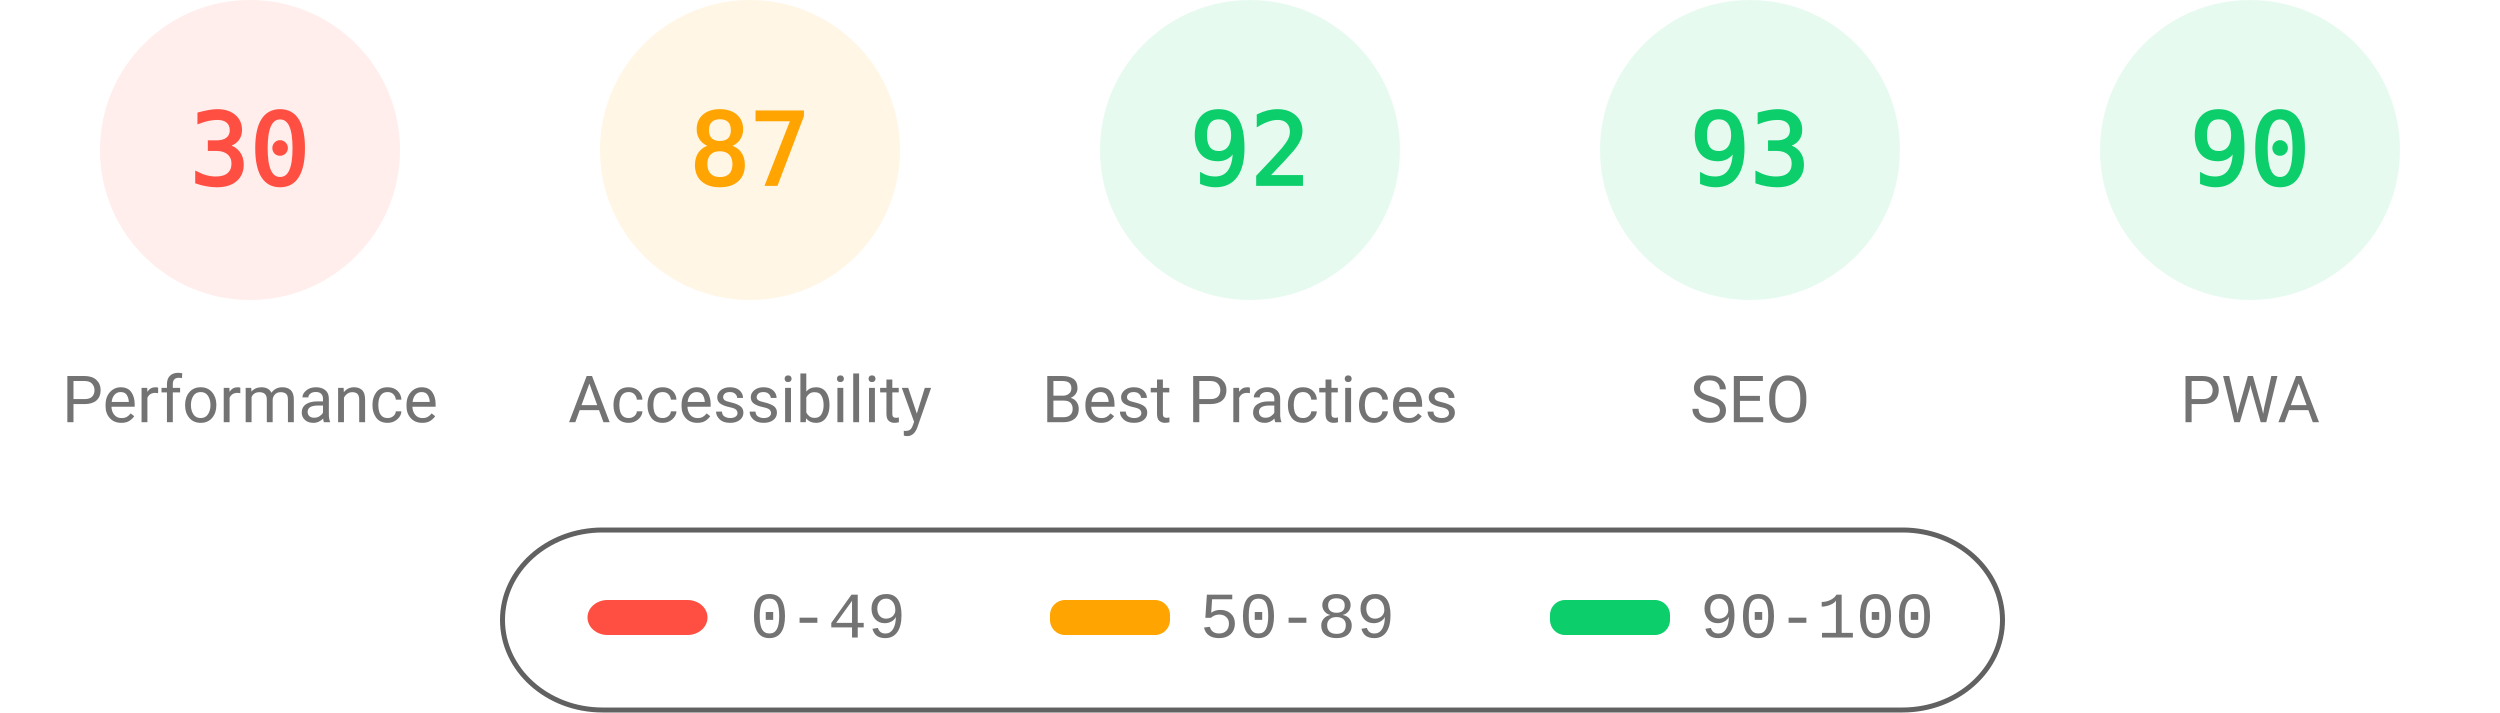
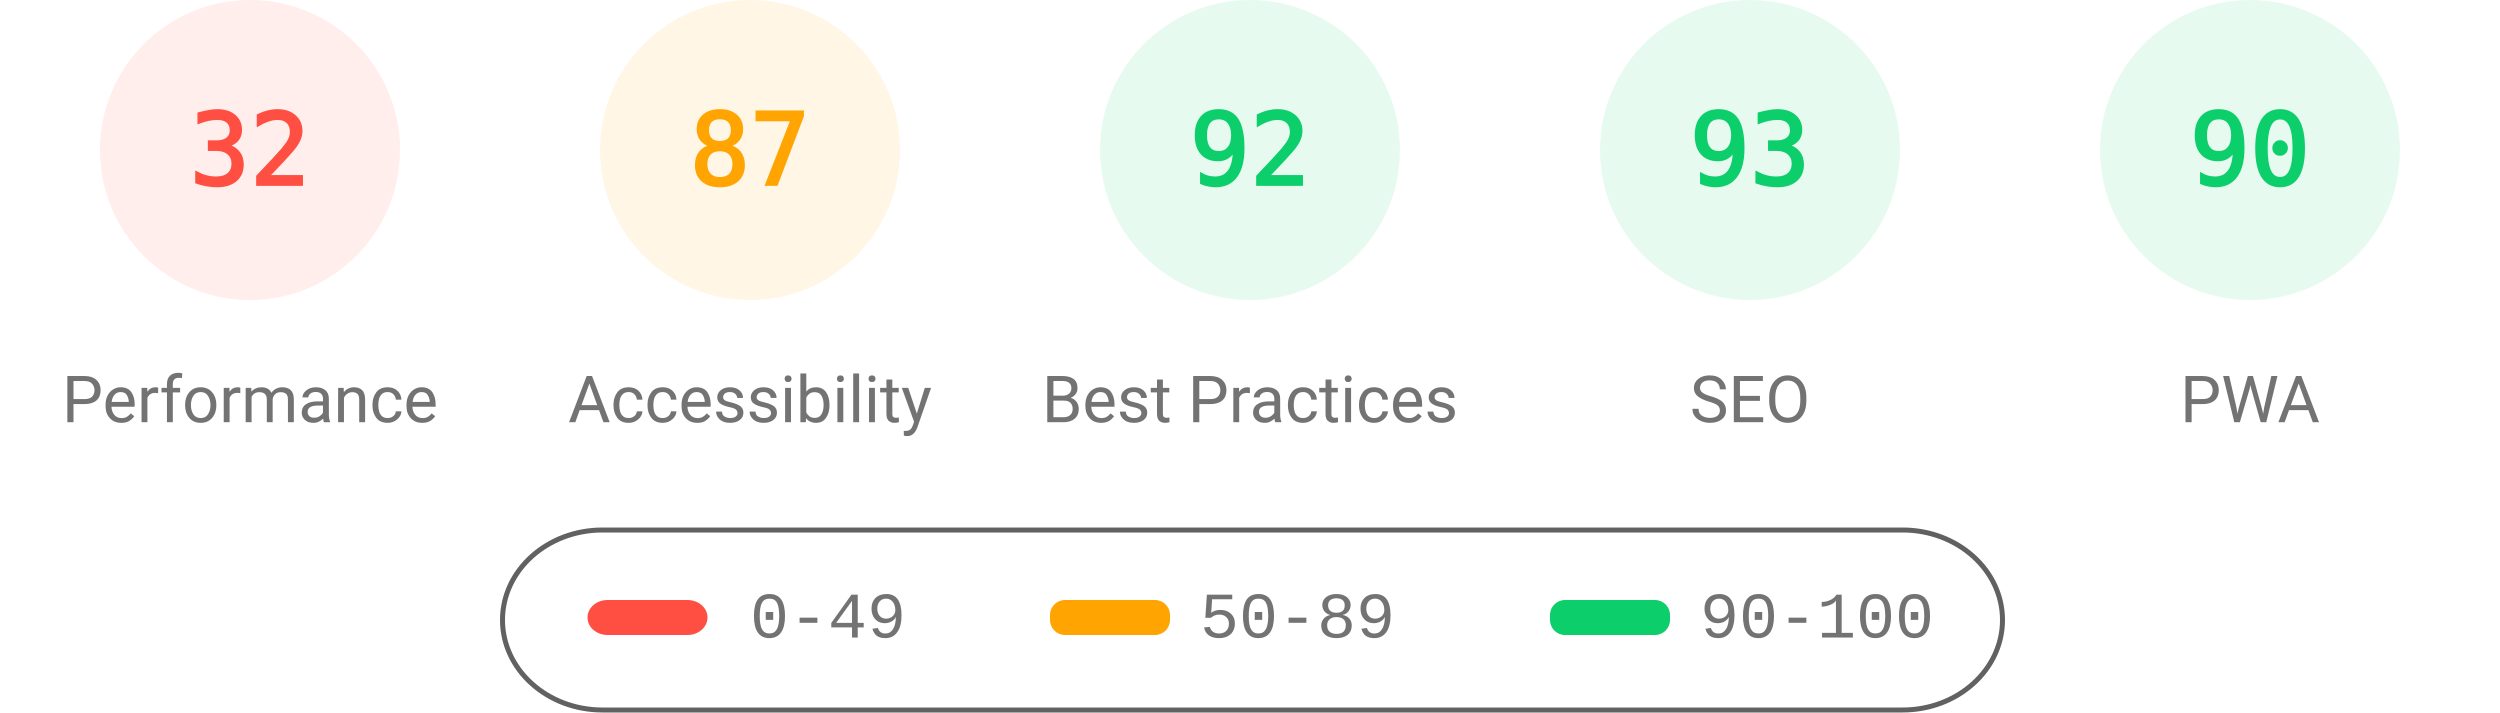
<svg xmlns="http://www.w3.org/2000/svg" fill="none" width="1000" height="285">
  <style>.gauge-base{opacity:.1}.gauge-arc{fill:none;animation-delay:250ms;stroke-linecap:round;transform:rotate(-90deg);transform-origin:100px 60px;animation:load-gauge 1s ease forwards}.guage-text{font-size:40px;font-family:monospace;text-align:center}.guage-red{color:#ff4e42;fill:#ff4e42;stroke:#ff4e42}.guage-orange{color:#ffa400;fill:#ffa400;stroke:#ffa400}.guage-green{color:#0cce6b;fill:#0cce6b;stroke:#0cce6b}.guage-undefined{color:#5c5c5c;fill:#5c5c5c;stroke:#5c5c5c}.guage-title{color:#737373;fill:#737373;stroke:none;font-size:26px;line-height:26px;font-family:Roboto,Halvetica,Arial,sans-serif}@keyframes load-gauge{from{stroke-dasharray:0 352.858}}</style>
  <svg class="guage-div guage-perf guage-red" viewBox="0 0 200 200" width="200" height="200">
    <circle class="gauge-base" r="56" cx="100" cy="60" stroke-width="8" />
-     <circle class="gauge-arc guage-arc-1" r="56" cx="100" cy="60" stroke-width="8" style="stroke-dasharray:105.557,351.858" />
-     <text class="guage-text" x="100" y="60" alignment-baseline="central" dominant-baseline="central" text-anchor="middle">30</text>
+     <circle class="gauge-arc guage-arc-1" r="56" cx="100" cy="60" stroke-width="8" style="stroke-dasharray:112.595,351.858" />
+     <text class="guage-text" x="100" y="60" alignment-baseline="central" dominant-baseline="central" text-anchor="middle">32</text>
    <text class="guage-title" x="100" y="160" alignment-baseline="central" dominant-baseline="central" text-anchor="middle">Performance</text>
  </svg>
  <svg class="guage-div guage-acc guage-orange" viewBox="0 0 200 200" width="200" height="200" x="200">
    <circle class="gauge-base" r="56" cx="100" cy="60" stroke-width="8" />
    <circle class="gauge-arc guage-arc-2" r="56" cx="100" cy="60" stroke-width="8" style="stroke-dasharray:306.116,351.858" />
    <text class="guage-text" x="100" y="60" alignment-baseline="central" dominant-baseline="central" text-anchor="middle">87</text>
    <text class="guage-title" x="100" y="160" alignment-baseline="central" dominant-baseline="central" text-anchor="middle">Accessibility</text>
  </svg>
  <svg class="guage-div guage-best guage-green" viewBox="0 0 200 200" width="200" height="200" x="400">
    <circle class="gauge-base" r="56" cx="100" cy="60" stroke-width="8" />
    <circle class="gauge-arc guage-arc-3" r="56" cx="100" cy="60" stroke-width="8" style="stroke-dasharray:323.709,351.858" />
    <text class="guage-text" x="100" y="60" alignment-baseline="central" dominant-baseline="central" text-anchor="middle">92</text>
    <text class="guage-title" x="100" y="160" alignment-baseline="central" dominant-baseline="central" text-anchor="middle">Best Practices</text>
  </svg>
  <svg class="guage-div guage-seo guage-green" viewBox="0 0 200 200" width="200" height="200" x="600">
    <circle class="gauge-base" r="56" cx="100" cy="60" stroke-width="8" />
    <circle class="gauge-arc guage-arc-4" r="56" cx="100" cy="60" stroke-width="8" style="stroke-dasharray:327.228,351.858" />
    <text class="guage-text" x="100" y="60" alignment-baseline="central" dominant-baseline="central" text-anchor="middle">93</text>
    <text class="guage-title" x="100" y="160" alignment-baseline="central" dominant-baseline="central" text-anchor="middle">SEO</text>
  </svg>
  <svg class="guage-div guage-pwa guage-green" viewBox="0 0 200 200" width="200" height="200" x="800">
    <circle class="gauge-base" r="56" cx="100" cy="60" stroke-width="8" />
    <circle class="gauge-arc guage-arc-4" r="56" cx="100" cy="60" stroke-width="8" style="stroke-dasharray:316.672,351.858" />
    <text class="guage-text" x="100" y="60" alignment-baseline="central" dominant-baseline="central" text-anchor="middle">90</text>
    <text class="guage-title" x="100" y="160" alignment-baseline="central" dominant-baseline="central" text-anchor="middle">PWA</text>
  </svg>
  <svg width="604" height="76" x="200" y="210">
    <path fill="none" id="canvas_background" d="M-1-1h604v80H-1z" />
    <rect fill-opacity="0" stroke="#616161" stroke-width="2" rx="40" id="svg_2" height="72" width="600" y="2" x="1" fill="#000" />
    <rect stroke="#000" rx="8" id="svg_3" height="14" width="48" y="30" x="35" stroke-opacity="null" stroke-width="0" fill="#ff4e42" />
    <rect stroke="#000" rx="6" id="svg_4" height="14" width="48" y="30" x="220" stroke-opacity="null" stroke-width="0" fill="#ffa400" />
    <rect stroke="#000" rx="6" id="svg_5" height="14" width="48" y="30" x="420" stroke-opacity="null" stroke-width="0" fill="#0cce6b" />
    <text xml:space="preserve" text-anchor="start" font-family="'Courier New', Courier, monospace" font-size="26" id="svg_6" y="45" x="100" stroke-opacity="null" stroke-width="0" stroke="#000" fill="#737373">0-49</text>
    <text xml:space="preserve" text-anchor="start" font-family="'Courier New', Courier, monospace" font-size="26" id="svg_7" y="45" x="280" stroke-opacity="null" stroke-width="0" stroke="#000" fill="#737373">50-89</text>
    <text xml:space="preserve" text-anchor="start" font-family="'Courier New', Courier, monospace" font-size="26" id="svg_8" y="45" x="480" stroke-opacity="null" stroke-width="0" stroke="#000" fill="#737373">90-100</text>
  </svg>
</svg>
